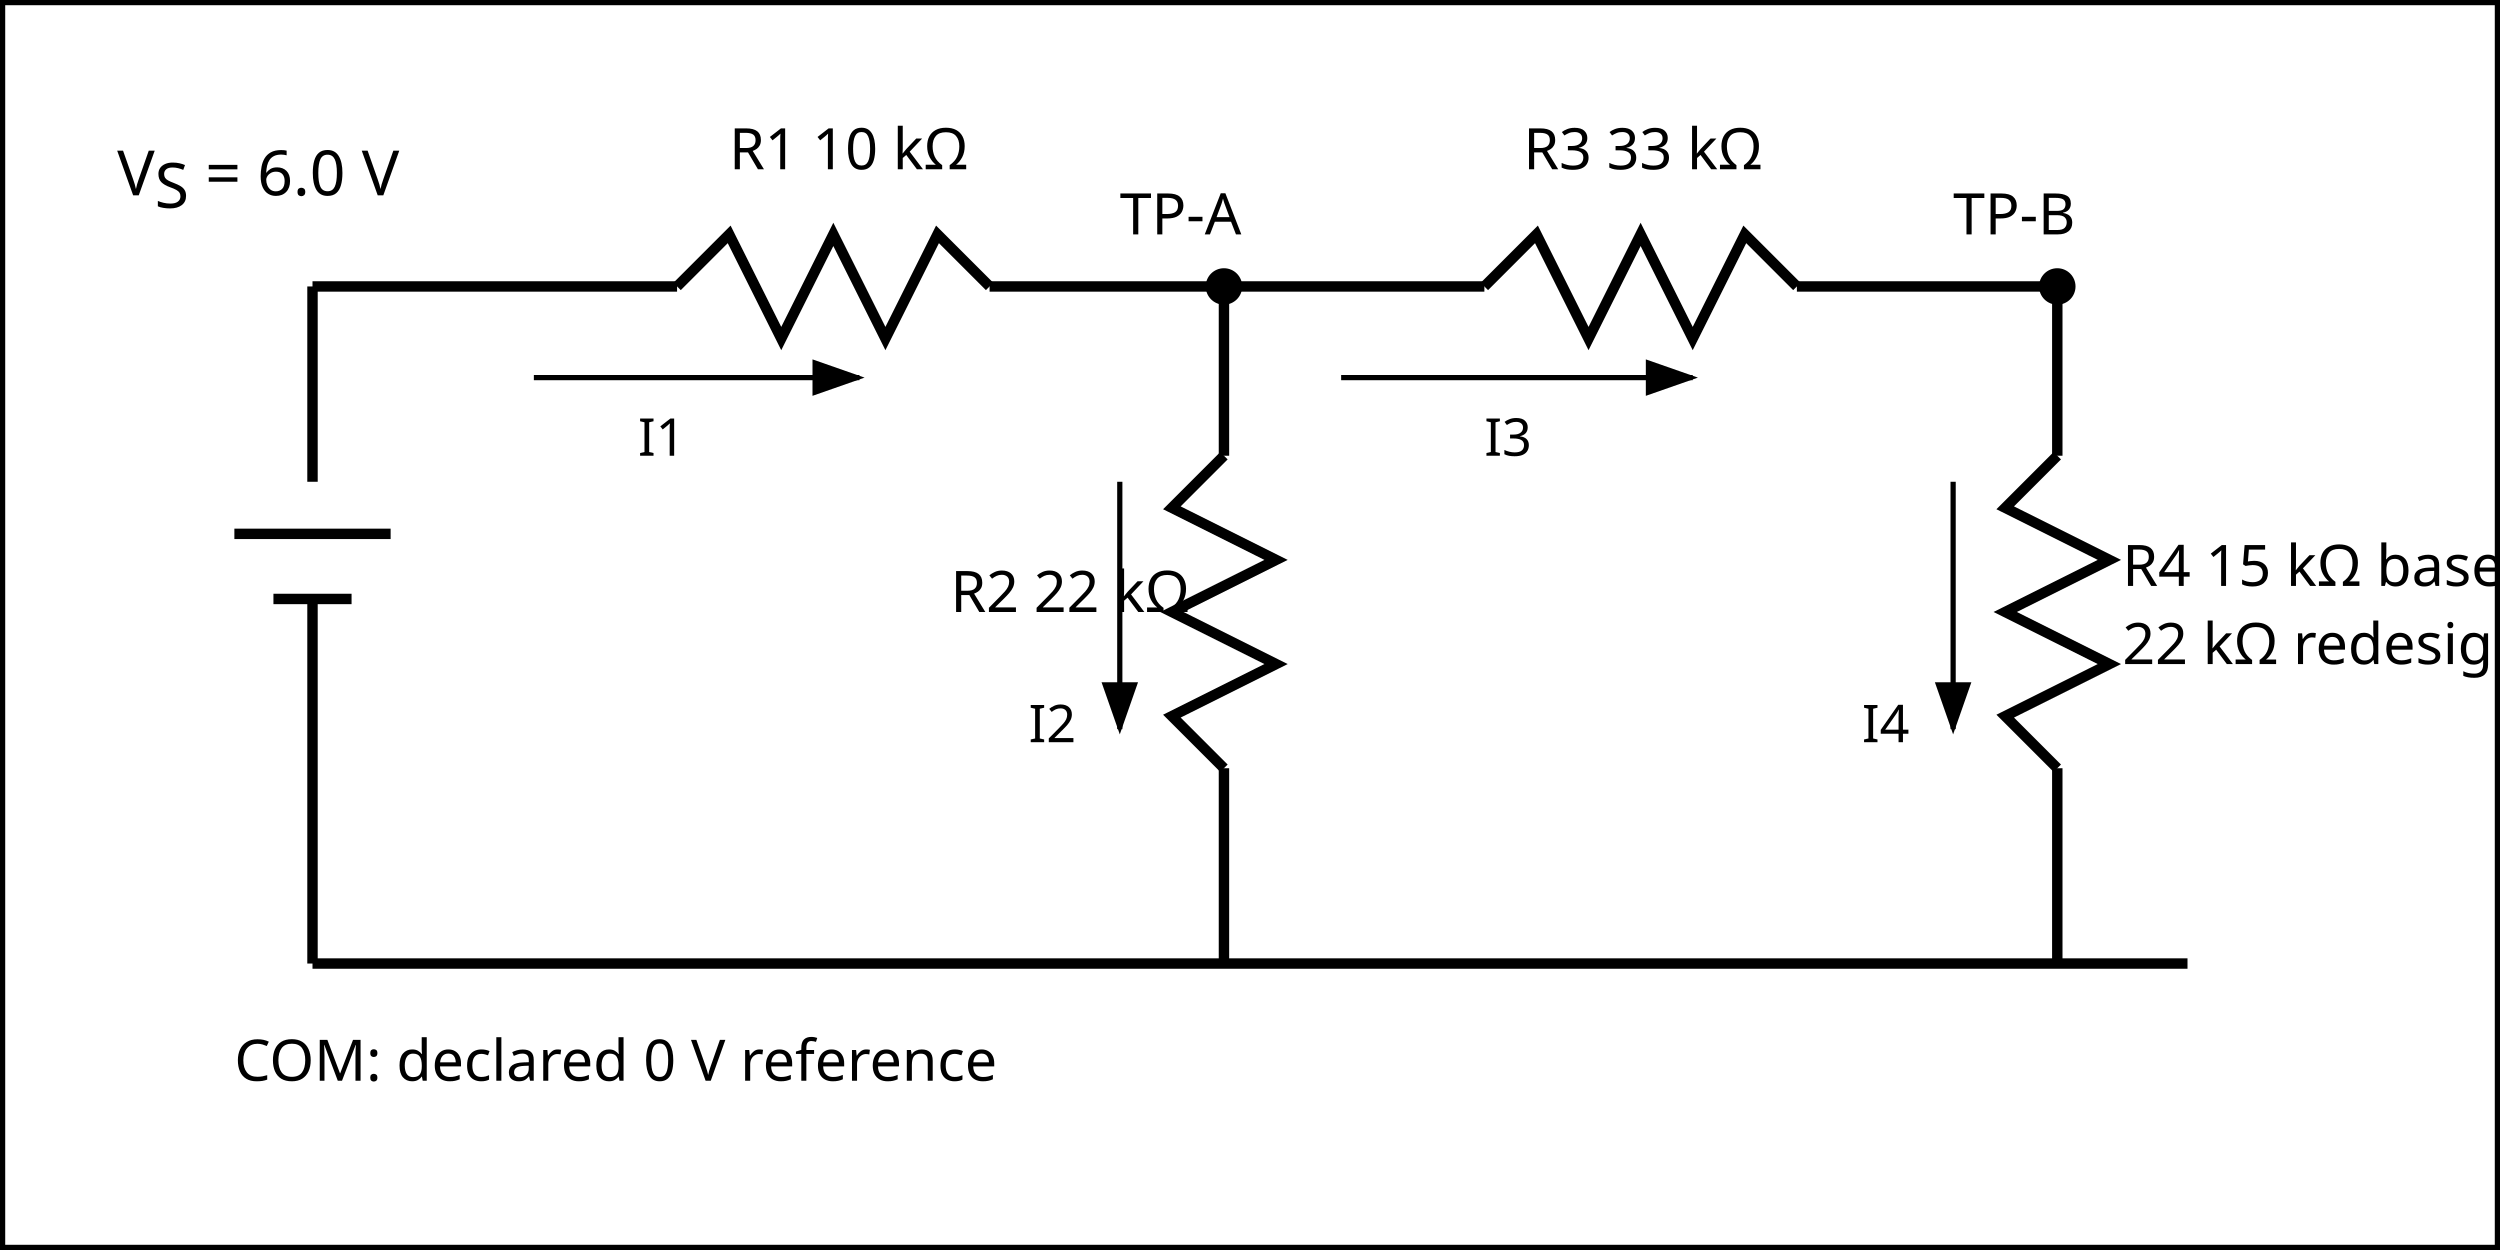
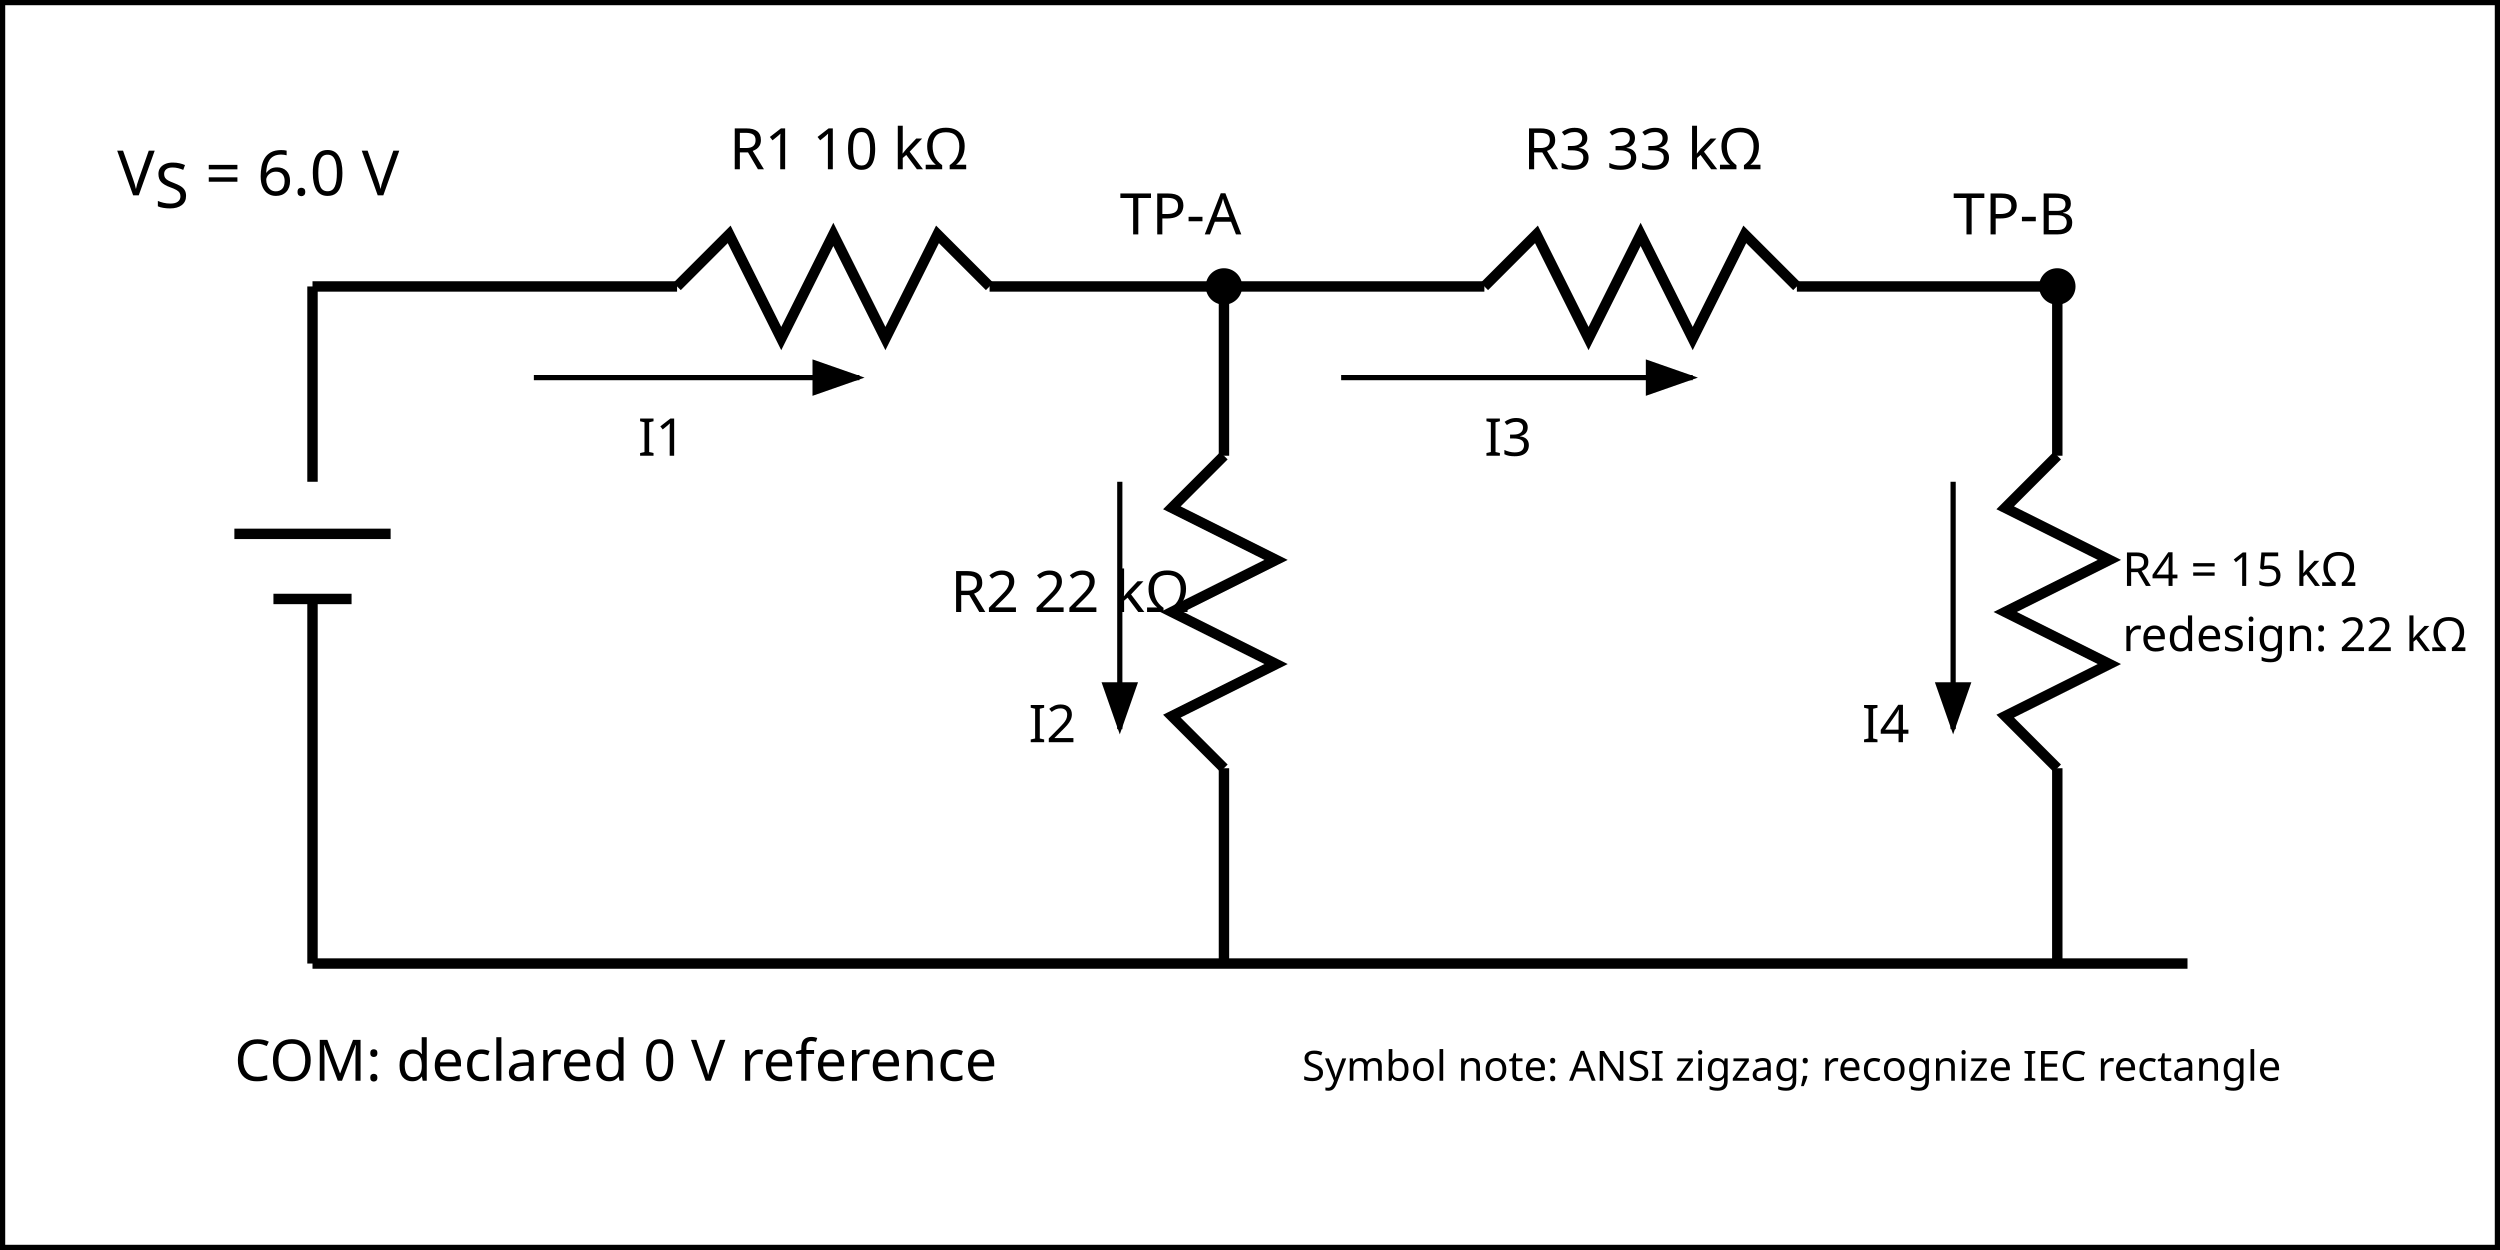
<svg xmlns="http://www.w3.org/2000/svg" width="960" height="480" viewBox="0 0 960 480" role="img" aria-labelledby="title desc">
  <rect x="1" y="1" width="958" height="478" fill="white" stroke="black" stroke-width="2" />
  <text x="45" y="75" font-family="sans-serif" font-size="24">V<tspan baseline-shift="sub">S</tspan> = 6.0 V</text>
  <line x1="120" y1="110" x2="260" y2="110" stroke="black" stroke-width="4" />
  <polyline points="260,110 280,90 300,130 320,90 340,130 360,90 380,110" fill="none" stroke="black" stroke-width="4" />
  <line x1="380" y1="110" x2="470" y2="110" stroke="black" stroke-width="4" />
  <circle cx="470" cy="110" r="7" fill="black" />
  <text x="280" y="65" font-family="sans-serif" font-size="22">R1 10 kΩ</text>
  <text x="430" y="90" font-family="sans-serif" font-size="22">TP-A</text>
  <line x1="470" y1="110" x2="570" y2="110" stroke="black" stroke-width="4" />
  <polyline points="570,110 590,90 610,130 630,90 650,130 670,90 690,110" fill="none" stroke="black" stroke-width="4" />
  <line x1="690" y1="110" x2="790" y2="110" stroke="black" stroke-width="4" />
  <circle cx="790" cy="110" r="7" fill="black" />
  <text x="585" y="65" font-family="sans-serif" font-size="22">R3 33 kΩ</text>
  <text x="750" y="90" font-family="sans-serif" font-size="22">TP-B</text>
  <line x1="470" y1="110" x2="470" y2="175" stroke="black" stroke-width="4" />
  <polyline points="470,175 450,195 490,215 450,235 490,255 450,275 470,295" fill="none" stroke="black" stroke-width="4" />
  <line x1="470" y1="295" x2="470" y2="370" stroke="black" stroke-width="4" />
  <text x="365" y="235" font-family="sans-serif" font-size="22">R2 22 kΩ</text>
  <line x1="790" y1="110" x2="790" y2="175" stroke="black" stroke-width="4" />
  <polyline points="790,175 770,195 810,215 770,235 810,255 770,275 790,295" fill="none" stroke="black" stroke-width="4" />
  <line x1="790" y1="295" x2="790" y2="370" stroke="black" stroke-width="4" />
-   <text x="815" y="225" font-family="sans-serif" font-size="22">R4 15 kΩ baseline</text>
-   <text x="815" y="255" font-family="sans-serif" font-size="22">22 kΩ redesign</text>
+   <text x="815" y="225" font-family="sans-serif" font-size="18">R4 = 15 kΩ</text>
+   <text x="815" y="250" font-family="sans-serif" font-size="18">redesign: 22 kΩ</text>
  <line x1="120" y1="370" x2="840" y2="370" stroke="black" stroke-width="4" />
  <line x1="120" y1="110" x2="120" y2="185" stroke="black" stroke-width="4" />
  <line x1="90" y1="205" x2="150" y2="205" stroke="black" stroke-width="4" />
  <line x1="105" y1="230" x2="135" y2="230" stroke="black" stroke-width="4" />
  <line x1="120" y1="230" x2="120" y2="370" stroke="black" stroke-width="4" />
  <text x="90" y="415" font-family="sans-serif" font-size="22">COM: declared 0 V reference</text>
+   <text x="500" y="415" font-family="sans-serif" font-size="16">Symbol note: ANSI zigzag; recognize IEC rectangle</text>
  <defs>
    <marker id="arrow" markerWidth="10" markerHeight="7" refX="9" refY="3.5" orient="auto">
      <polygon points="0 0, 10 3.5, 0 7" fill="black" />
    </marker>
  </defs>
  <line x1="205" y1="145" x2="330" y2="145" stroke="black" stroke-width="2" marker-end="url(#arrow)" />
  <text x="245" y="175" font-family="sans-serif" font-size="20">I1</text>
  <line x1="515" y1="145" x2="650" y2="145" stroke="black" stroke-width="2" marker-end="url(#arrow)" />
  <text x="570" y="175" font-family="sans-serif" font-size="20">I3</text>
  <line x1="430" y1="185" x2="430" y2="280" stroke="black" stroke-width="2" marker-end="url(#arrow)" />
  <text x="395" y="285" font-family="sans-serif" font-size="20">I2</text>
  <line x1="750" y1="185" x2="750" y2="280" stroke="black" stroke-width="2" marker-end="url(#arrow)" />
  <text x="715" y="285" font-family="sans-serif" font-size="20">I4</text>
</svg>
